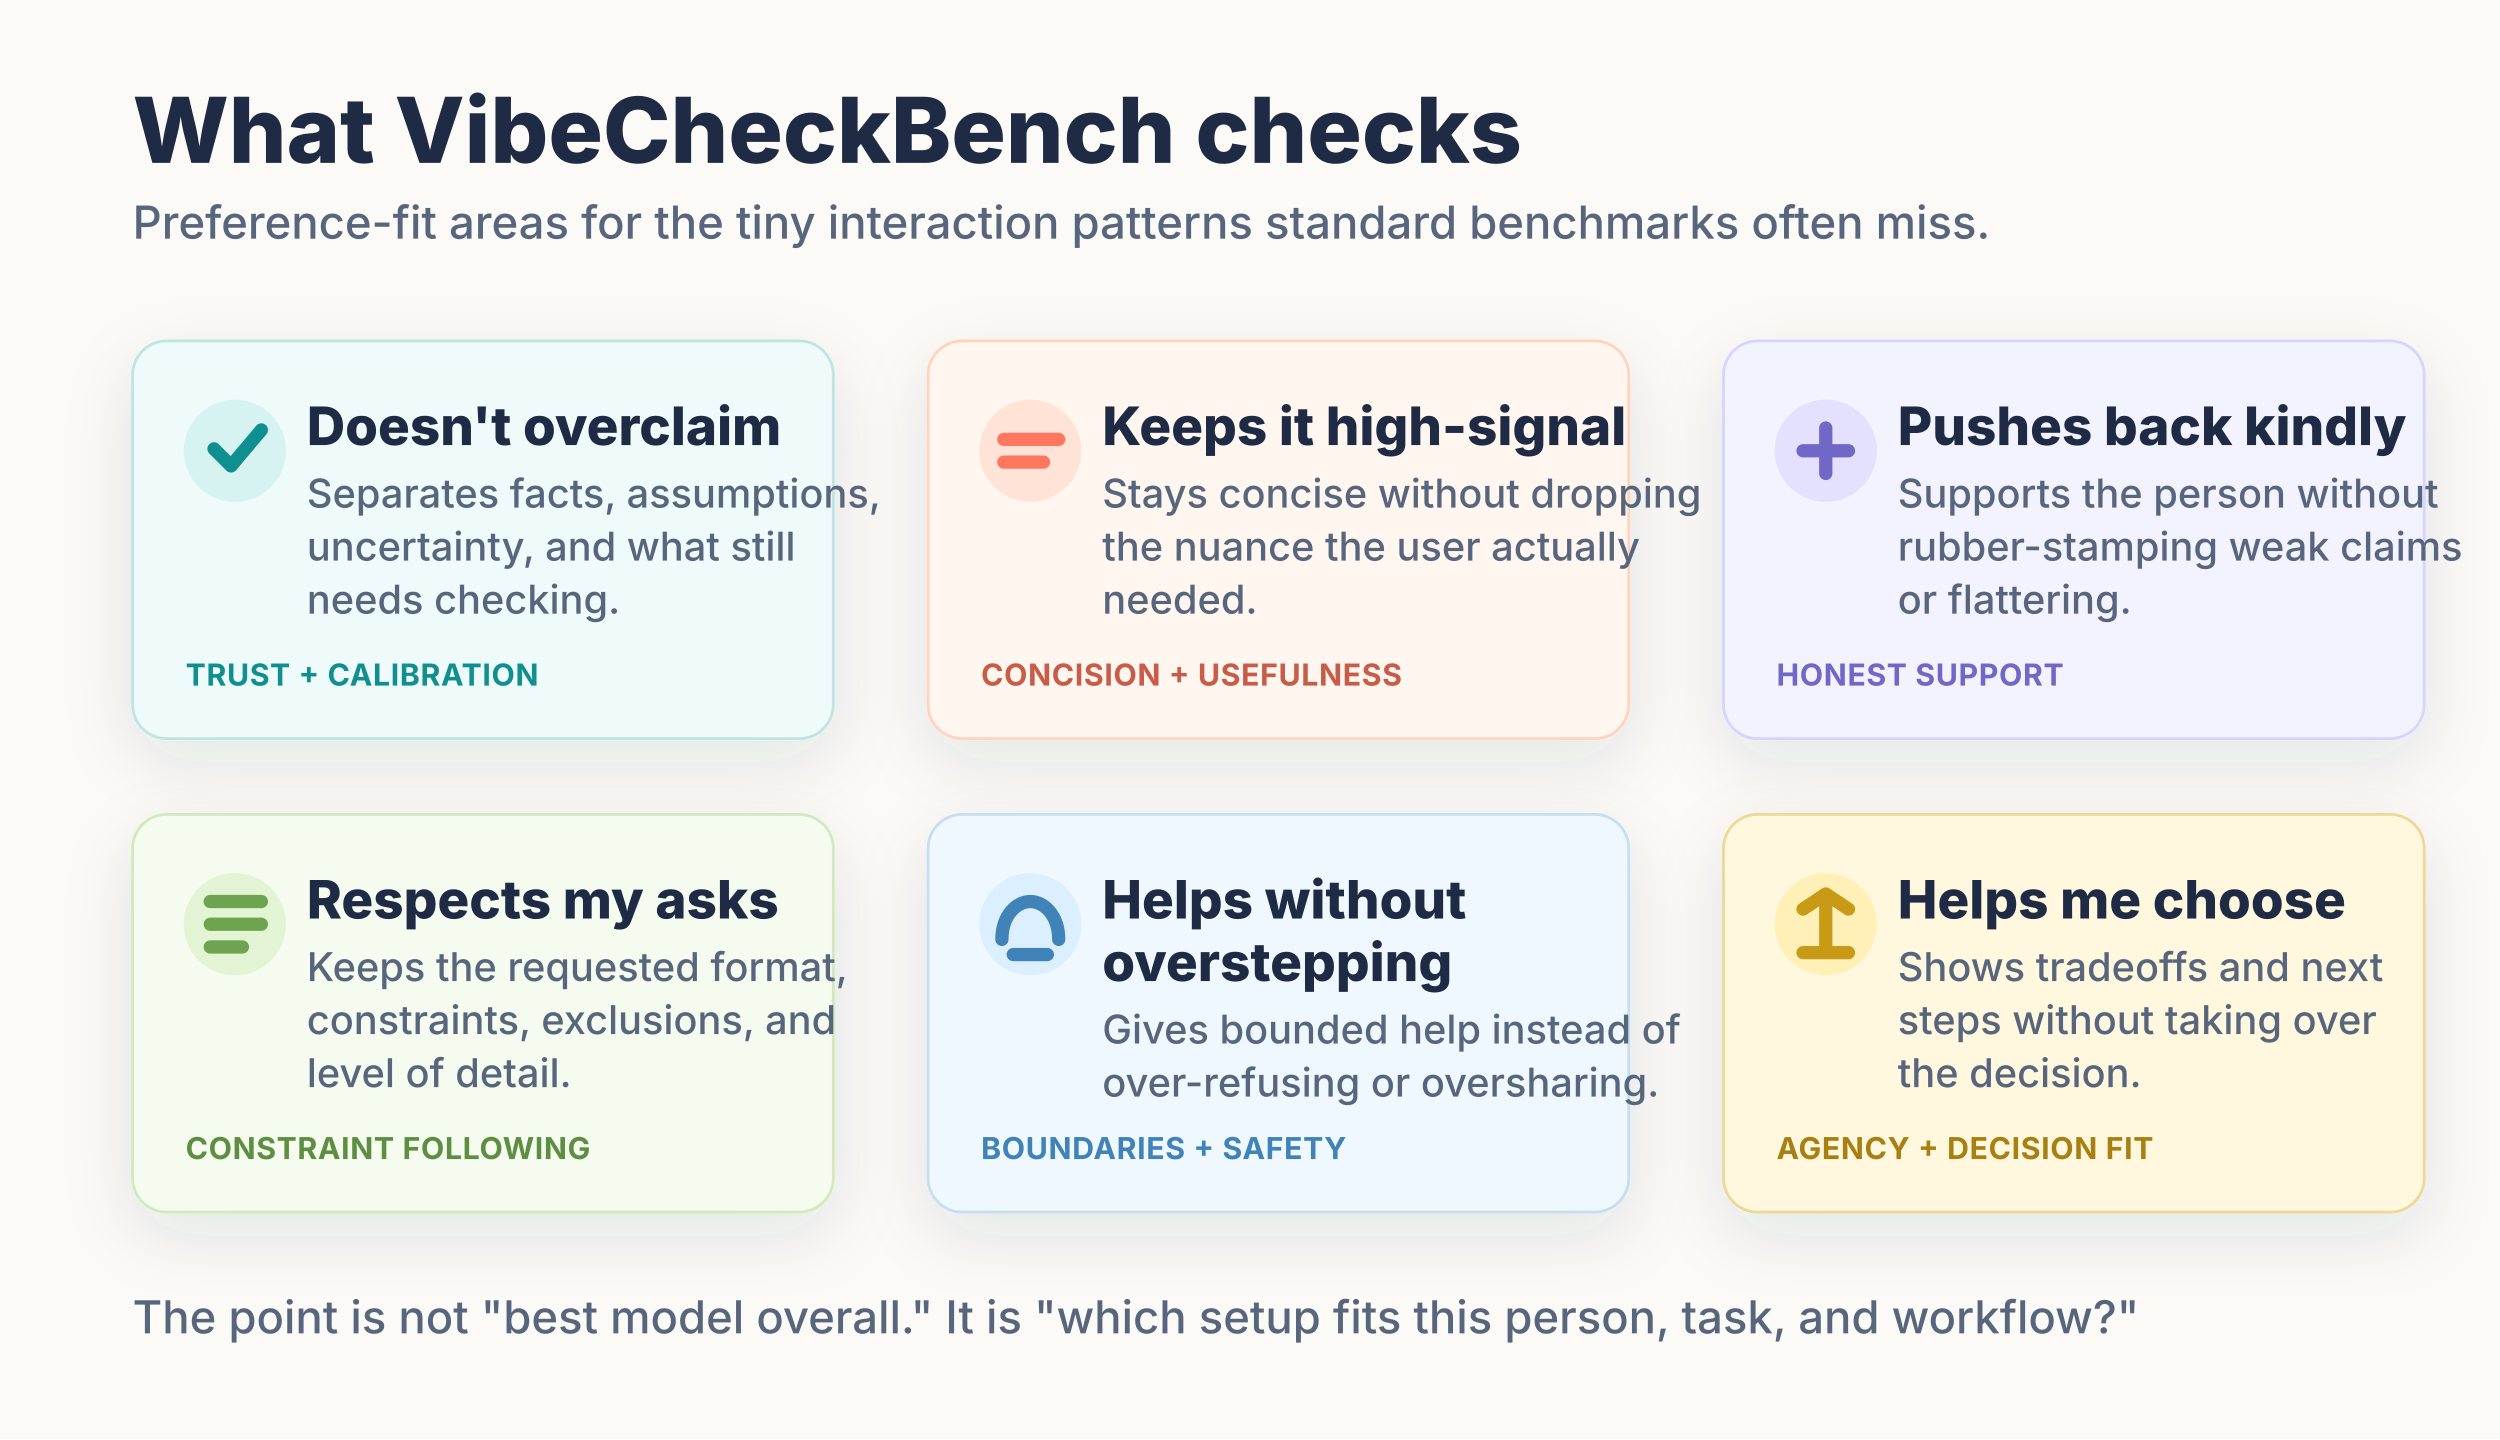
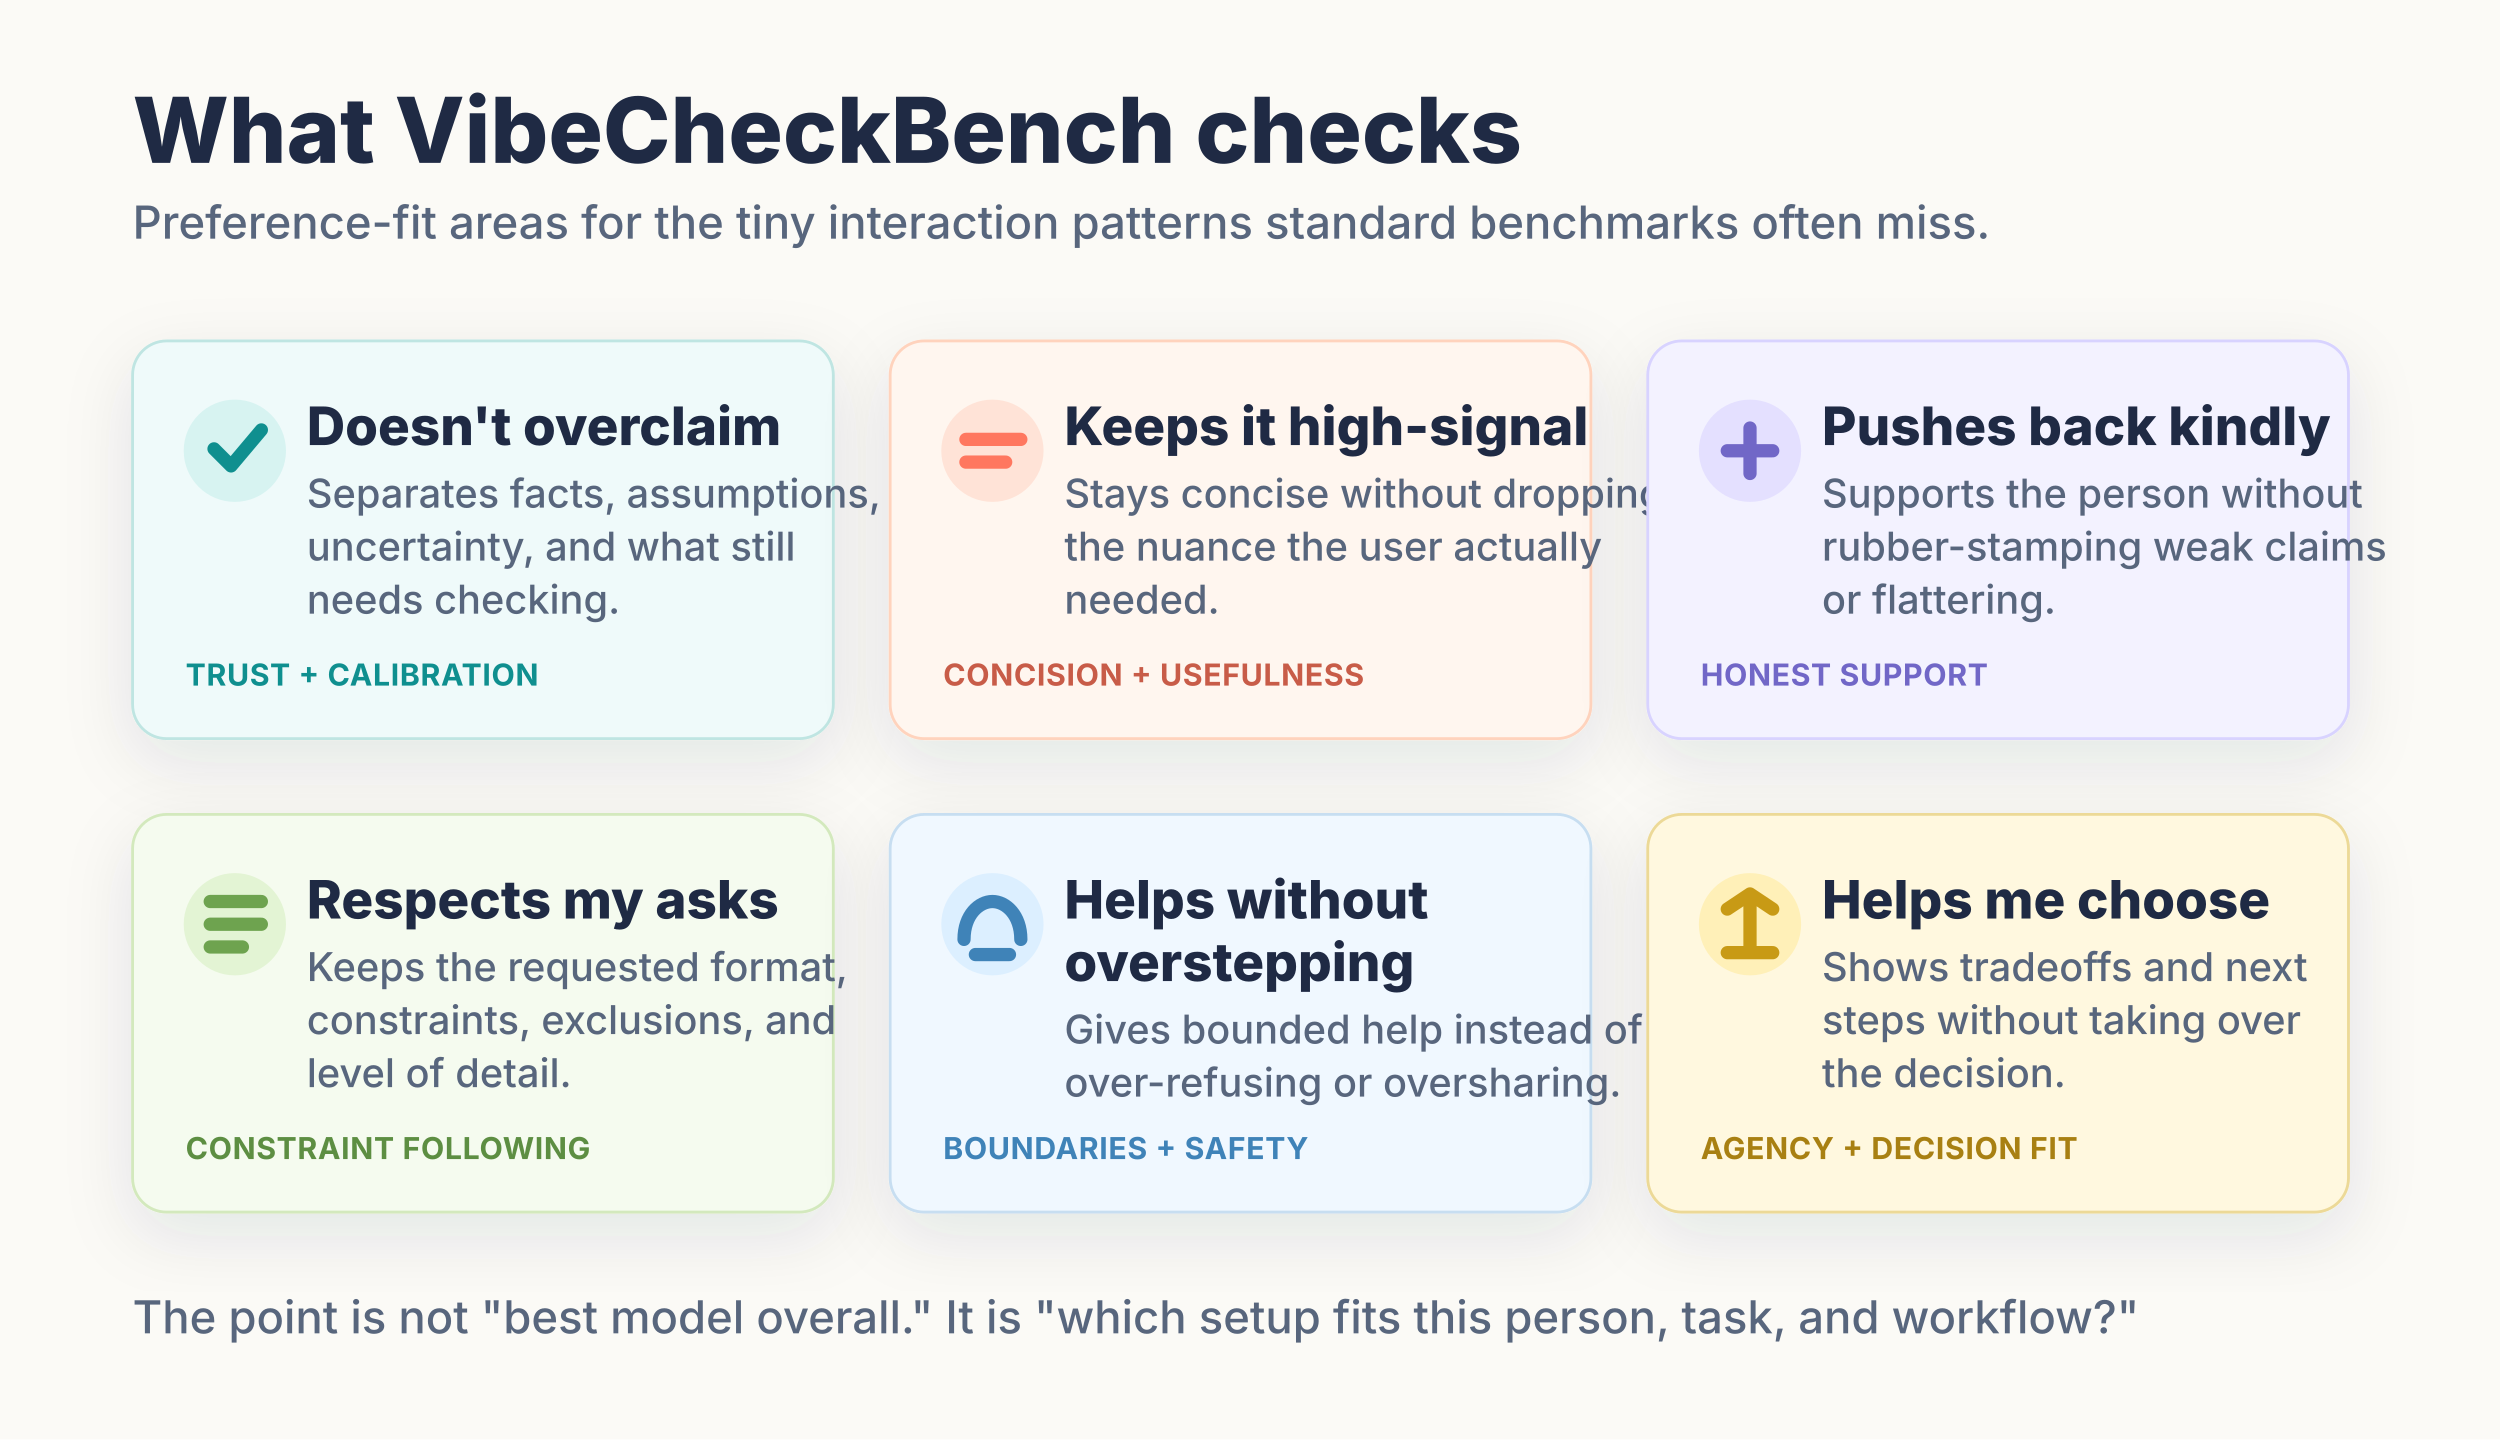
<svg xmlns="http://www.w3.org/2000/svg" width="1320" height="760" viewBox="0 0 1320 760" role="img" aria-labelledby="title desc">
  <defs>
    <filter id="shadow" x="-20%" y="-20%" width="140%" height="140%">
      <feDropShadow dx="0" dy="12" stdDeviation="18" flood-color="#20304a" flood-opacity="0.10" />
    </filter>
    <style>
      .bg { fill: #fbfaf6; }
      .ink { fill: #1f2a44; }
      .muted { fill: #58667d; }
      .card { stroke-width: 1.5; filter: url(#shadow); }
      .title { font: 800 48px Inter, ui-sans-serif, system-ui, -apple-system, Segoe UI, sans-serif; letter-spacing: 0; }
      .sub { font: 500 24px Inter, ui-sans-serif, system-ui, -apple-system, Segoe UI, sans-serif; letter-spacing: 0; }
      .h { font: 800 28px Inter, ui-sans-serif, system-ui, -apple-system, Segoe UI, sans-serif; letter-spacing: 0; }
      .body { font: 500 21px Inter, ui-sans-serif, system-ui, -apple-system, Segoe UI, sans-serif; letter-spacing: 0; }
      .tiny { font: 700 16px Inter, ui-sans-serif, system-ui, -apple-system, Segoe UI, sans-serif; letter-spacing: .02em; }
      .icon { fill: none; stroke-width: 7; stroke-linecap: round; stroke-linejoin: round; }
    </style>
  </defs>
  <rect width="1320" height="760" rx="0" class="bg" />
  <text x="70" y="86" class="title ink">What VibeCheckBench checks</text>
  <text x="70" y="126" class="sub muted">Preference-fit areas for the tiny interaction patterns standard benchmarks often miss.</text>
  <g transform="translate(70 180)">
    <rect x="0" y="0" width="370" height="210" rx="18" class="card" fill="#effafa" stroke="#bfe5e2" />
    <circle cx="54" cy="58" r="27" fill="#d7f3f1" />
    <path d="M43 57 L52 66 L68 47" class="icon" stroke="#0f8f8f" />
    <text x="92" y="55" class="h ink">Doesn't overclaim</text>
    <text x="92" y="88" class="body muted">Separates facts, assumptions,</text>
    <text x="92" y="116" class="body muted">uncertainty, and what still</text>
    <text x="92" y="144" class="body muted">needs checking.</text>
    <text x="28" y="182" class="tiny" fill="#0f8f8f">TRUST + CALIBRATION</text>
-     <rect x="420" y="0" width="370" height="210" rx="18" class="card" fill="#fff6ef" stroke="#ffd3bd" />
-     <circle cx="474" cy="58" r="27" fill="#ffe3d7" />
-     <path d="M460 52 H489 M460 64 H481" class="icon" stroke="#ff775f" />
-     <text x="512" y="55" class="h ink">Keeps it high-signal</text>
-     <text x="512" y="88" class="body muted">Stays concise without dropping</text>
-     <text x="512" y="116" class="body muted">the nuance the user actually</text>
-     <text x="512" y="144" class="body muted">needed.</text>
-     <text x="448" y="182" class="tiny" fill="#c85c48">CONCISION + USEFULNESS</text>
-     <rect x="840" y="0" width="370" height="210" rx="18" class="card" fill="#f3f2ff" stroke="#d8d3ff" />
-     <circle cx="894" cy="58" r="27" fill="#e4e0ff" />
-     <path d="M882 58 H906 M894 46 V70" class="icon" stroke="#7167c7" />
-     <text x="932" y="55" class="h ink">Pushes back kindly</text>
-     <text x="932" y="88" class="body muted">Supports the person without</text>
-     <text x="932" y="116" class="body muted">rubber-stamping weak claims</text>
-     <text x="932" y="144" class="body muted">or flattering.</text>
-     <text x="868" y="182" class="tiny" fill="#7167c7">HONEST SUPPORT</text>
+     <rect x="400" y="0" width="370" height="210" rx="18" class="card" fill="#fff6ef" stroke="#ffd3bd" />
+     <circle cx="454" cy="58" r="27" fill="#ffe3d7" />
+     <path d="M440 52 H469 M440 64 H461" class="icon" stroke="#ff775f" />
+     <text x="492" y="55" class="h ink">Keeps it high-signal</text>
+     <text x="492" y="88" class="body muted">Stays concise without dropping</text>
+     <text x="492" y="116" class="body muted">the nuance the user actually</text>
+     <text x="492" y="144" class="body muted">needed.</text>
+     <text x="428" y="182" class="tiny" fill="#c85c48">CONCISION + USEFULNESS</text>
+     <rect x="800" y="0" width="370" height="210" rx="18" class="card" fill="#f3f2ff" stroke="#d8d3ff" />
+     <circle cx="854" cy="58" r="27" fill="#e4e0ff" />
+     <path d="M842 58 H866 M854 46 V70" class="icon" stroke="#7167c7" />
+     <text x="892" y="55" class="h ink">Pushes back kindly</text>
+     <text x="892" y="88" class="body muted">Supports the person without</text>
+     <text x="892" y="116" class="body muted">rubber-stamping weak claims</text>
+     <text x="892" y="144" class="body muted">or flattering.</text>
+     <text x="828" y="182" class="tiny" fill="#7167c7">HONEST SUPPORT</text>
  </g>
  <g transform="translate(70 430)">
    <rect x="0" y="0" width="370" height="210" rx="18" class="card" fill="#f5fbef" stroke="#d3e9bd" />
    <circle cx="54" cy="58" r="27" fill="#e3f4d4" />
    <path d="M41 46 H68 M41 58 H68 M41 70 H58" class="icon" stroke="#6ea34f" />
    <text x="92" y="55" class="h ink">Respects my asks</text>
    <text x="92" y="88" class="body muted">Keeps the requested format,</text>
    <text x="92" y="116" class="body muted">constraints, exclusions, and</text>
    <text x="92" y="144" class="body muted">level of detail.</text>
    <text x="28" y="182" class="tiny" fill="#5d8e42">CONSTRAINT FOLLOWING</text>
-     <rect x="420" y="0" width="370" height="210" rx="18" class="card" fill="#f0f8ff" stroke="#c7def1" />
-     <circle cx="474" cy="58" r="27" fill="#dcefff" />
-     <path d="M459 66 C459 53 467 46 474 46 C481 46 489 53 489 66 M465 74 H483" class="icon" stroke="#3f83b8" />
-     <text x="512" y="55" class="h ink">Helps without</text>
-     <text x="512" y="88" class="h ink">overstepping</text>
-     <text x="512" y="121" class="body muted">Gives bounded help instead of</text>
-     <text x="512" y="149" class="body muted">over-refusing or oversharing.</text>
-     <text x="448" y="182" class="tiny" fill="#3f83b8">BOUNDARIES + SAFETY</text>
-     <rect x="840" y="0" width="370" height="210" rx="18" class="card" fill="#fff8df" stroke="#ecd997" />
-     <circle cx="894" cy="58" r="27" fill="#fff0b8" />
-     <path d="M882 50 L894 42 L906 50 M894 43 V73 M882 73 H906" class="icon" stroke="#c89a15" />
-     <text x="932" y="55" class="h ink">Helps me choose</text>
-     <text x="932" y="88" class="body muted">Shows tradeoffs and next</text>
-     <text x="932" y="116" class="body muted">steps without taking over</text>
-     <text x="932" y="144" class="body muted">the decision.</text>
-     <text x="868" y="182" class="tiny" fill="#a88012">AGENCY + DECISION FIT</text>
+     <rect x="400" y="0" width="370" height="210" rx="18" class="card" fill="#f0f8ff" stroke="#c7def1" />
+     <circle cx="454" cy="58" r="27" fill="#dcefff" />
+     <path d="M439 66 C439 53 447 46 454 46 C461 46 469 53 469 66 M445 74 H463" class="icon" stroke="#3f83b8" />
+     <text x="492" y="55" class="h ink">Helps without</text>
+     <text x="492" y="88" class="h ink">overstepping</text>
+     <text x="492" y="121" class="body muted">Gives bounded help instead of</text>
+     <text x="492" y="149" class="body muted">over-refusing or oversharing.</text>
+     <text x="428" y="182" class="tiny" fill="#3f83b8">BOUNDARIES + SAFETY</text>
+     <rect x="800" y="0" width="370" height="210" rx="18" class="card" fill="#fff8df" stroke="#ecd997" />
+     <circle cx="854" cy="58" r="27" fill="#fff0b8" />
+     <path d="M842 50 L854 42 L866 50 M854 43 V73 M842 73 H866" class="icon" stroke="#c89a15" />
+     <text x="892" y="55" class="h ink">Helps me choose</text>
+     <text x="892" y="88" class="body muted">Shows tradeoffs and next</text>
+     <text x="892" y="116" class="body muted">steps without taking over</text>
+     <text x="892" y="144" class="body muted">the decision.</text>
+     <text x="828" y="182" class="tiny" fill="#a88012">AGENCY + DECISION FIT</text>
  </g>
  <text x="70" y="704" class="sub muted">The point is not "best model overall." It is "which setup fits this person, task, and workflow?"</text>
</svg>
